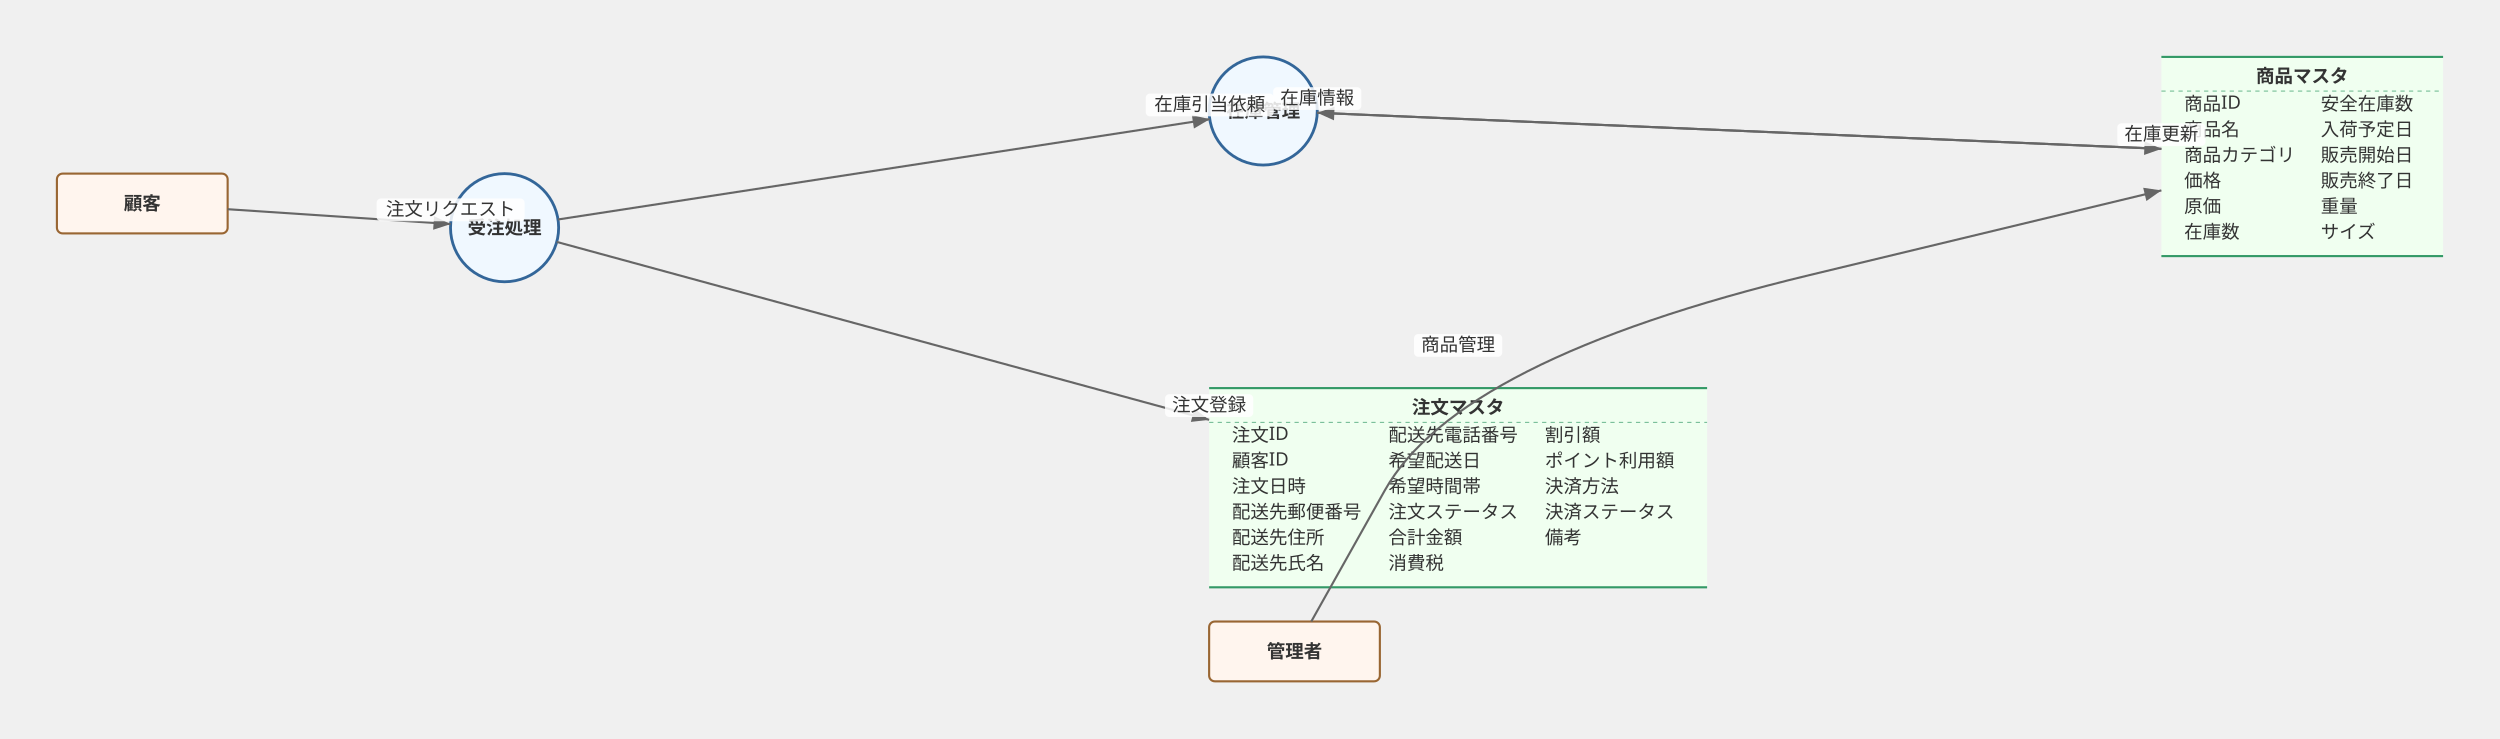
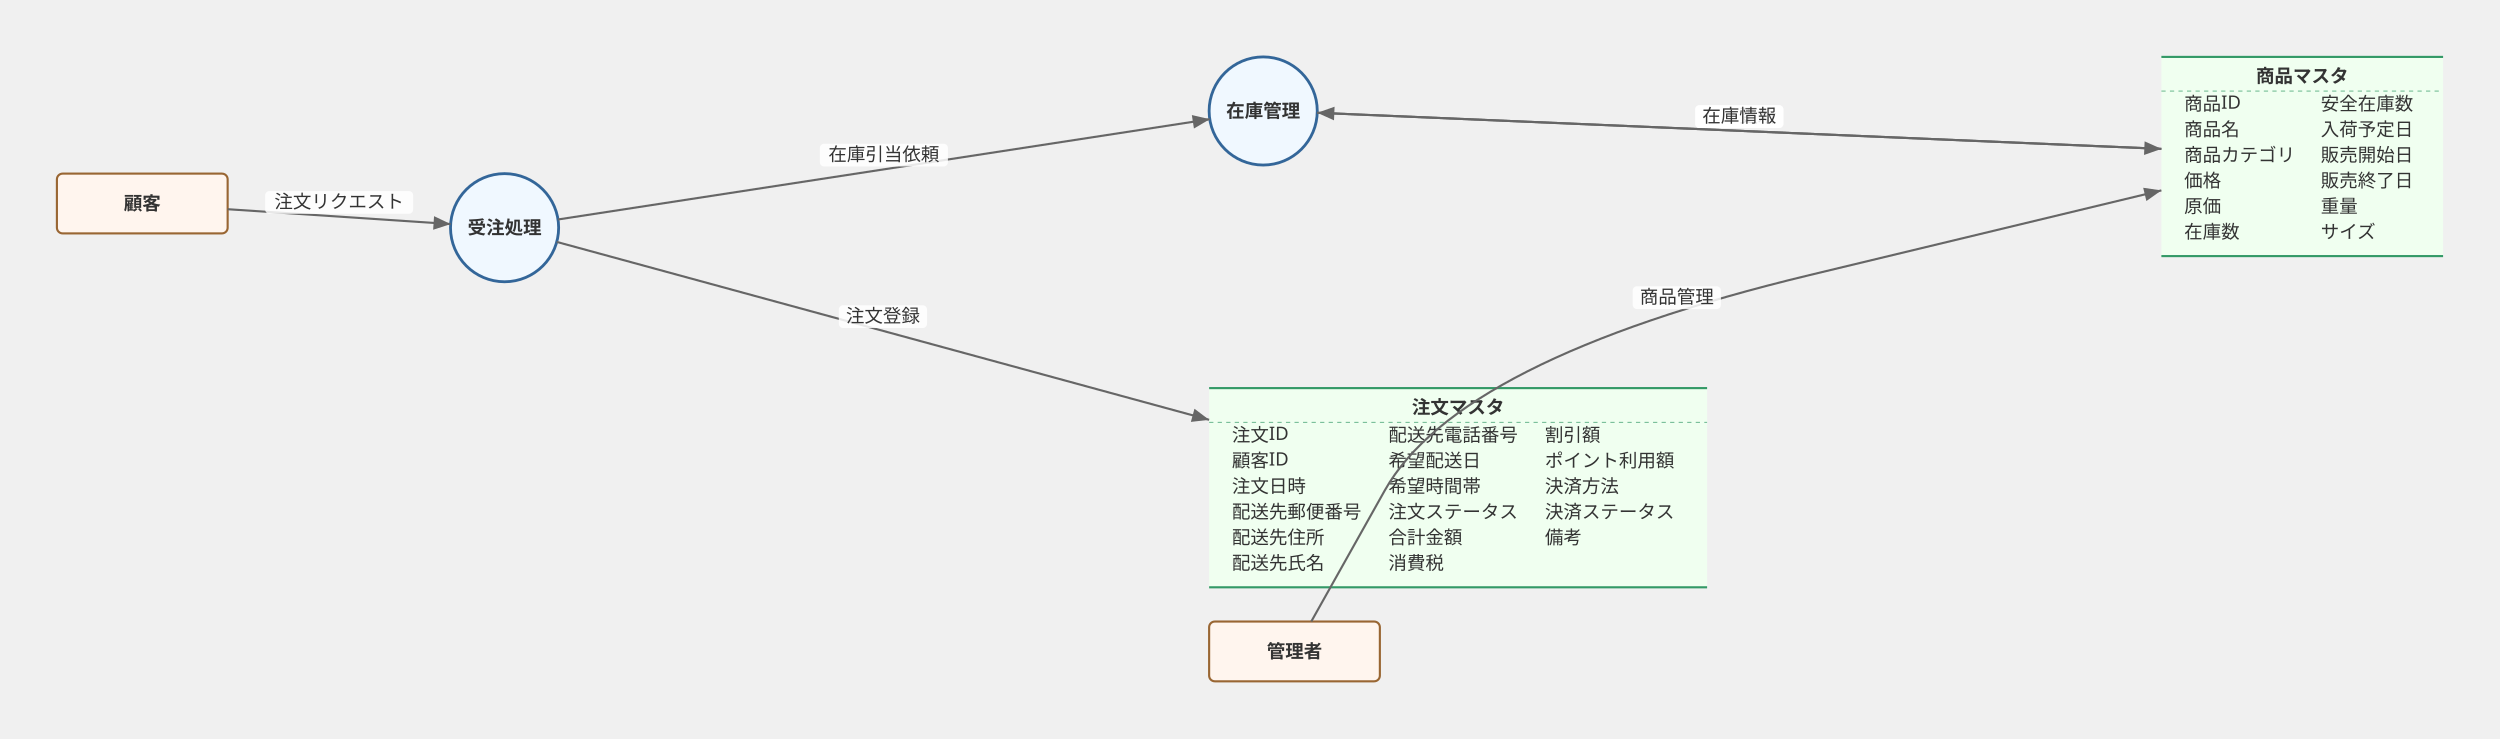
<svg xmlns="http://www.w3.org/2000/svg" width="1757.111" height="518.852" viewBox="0 0 1757.111 518.852">
  <style>text { font-family: sans-serif; font-size: 13px; fill: #333; }</style>
  <defs>
    <marker id="arrow" viewBox="0 0 10 10" refX="10" refY="5" markerWidth="8" markerHeight="8" orient="auto">
      <polygon points="0,1 10,5 0,9" fill="#666" />
    </marker>
  </defs>
  <rect x="40" y="122.035" width="120" height="42" rx="4" fill="#fff5ee" stroke="#996633" stroke-width="1.5" />
  <text x="100" y="147.535" text-anchor="middle" font-weight="bold">顧客</text>
  <rect x="849.83" y="436.852" width="120" height="42" rx="4" fill="#fff5ee" stroke="#996633" stroke-width="1.5" />
  <text x="909.83" y="462.352" text-anchor="middle" font-weight="bold">管理者</text>
  <circle cx="354.636" cy="160.035" r="38" fill="#f0f8ff" stroke="#336699" stroke-width="2" />
  <text x="354.636" y="164.535" text-anchor="middle" font-weight="bold">受注処理</text>
  <circle cx="887.83" cy="78" r="38" fill="#f0f8ff" stroke="#336699" stroke-width="2" />
  <text x="887.83" y="82.5" text-anchor="middle" font-weight="bold">在庫管理</text>
  <rect x="849.83" y="272.782" width="350" height="140" fill="#f0fff0" stroke="none" />
  <line x1="849.83" y1="272.782" x2="1199.83" y2="272.782" stroke="#339966" stroke-width="1.5" />
  <line x1="849.83" y1="412.782" x2="1199.83" y2="412.782" stroke="#339966" stroke-width="1.5" />
  <text x="1024.83" y="290.782" text-anchor="middle" font-weight="bold">注文マスタ</text>
  <line x1="849.83" y1="296.782" x2="1199.83" y2="296.782" stroke="#339966" stroke-width="0.5" stroke-dasharray="3,3" />
  <text x="865.83" y="310.282" font-size="11" fill="#555">注文ID</text>
  <text x="865.83" y="328.282" font-size="11" fill="#555">顧客ID</text>
  <text x="865.83" y="346.282" font-size="11" fill="#555">注文日時</text>
  <text x="865.83" y="364.282" font-size="11" fill="#555">配送先郵便番号</text>
  <text x="865.83" y="382.282" font-size="11" fill="#555">配送先住所</text>
  <text x="865.83" y="400.282" font-size="11" fill="#555">配送先氏名</text>
  <text x="975.83" y="310.282" font-size="11" fill="#555">配送先電話番号</text>
  <text x="975.83" y="328.282" font-size="11" fill="#555">希望配送日</text>
  <text x="975.83" y="346.282" font-size="11" fill="#555">希望時間帯</text>
  <text x="975.83" y="364.282" font-size="11" fill="#555">注文ステータス</text>
  <text x="975.83" y="382.282" font-size="11" fill="#555">合計金額</text>
  <text x="975.83" y="400.282" font-size="11" fill="#555">消費税</text>
  <text x="1085.83" y="310.282" font-size="11" fill="#555">割引額</text>
  <text x="1085.83" y="328.282" font-size="11" fill="#555">ポイント利用額</text>
  <text x="1085.83" y="346.282" font-size="11" fill="#555">決済方法</text>
  <text x="1085.83" y="364.282" font-size="11" fill="#555">決済ステータス</text>
  <text x="1085.83" y="382.282" font-size="11" fill="#555">備考</text>
  <rect x="1519.111" y="40" width="198" height="140" fill="#f0fff0" stroke="none" />
  <line x1="1519.111" y1="40" x2="1717.111" y2="40" stroke="#339966" stroke-width="1.5" />
  <line x1="1519.111" y1="180" x2="1717.111" y2="180" stroke="#339966" stroke-width="1.5" />
  <text x="1618.111" y="58" text-anchor="middle" font-weight="bold">商品マスタ</text>
  <line x1="1519.111" y1="64" x2="1717.111" y2="64" stroke="#339966" stroke-width="0.5" stroke-dasharray="3,3" />
  <text x="1535.111" y="77.5" font-size="11" fill="#555">商品ID</text>
  <text x="1535.111" y="95.5" font-size="11" fill="#555">商品名</text>
  <text x="1535.111" y="113.5" font-size="11" fill="#555">商品カテゴリ</text>
  <text x="1535.111" y="131.5" font-size="11" fill="#555">価格</text>
  <text x="1535.111" y="149.5" font-size="11" fill="#555">原価</text>
  <text x="1535.111" y="167.5" font-size="11" fill="#555">在庫数</text>
  <text x="1631.111" y="77.5" font-size="11" fill="#555">安全在庫数</text>
  <text x="1631.111" y="95.5" font-size="11" fill="#555">入荷予定日</text>
  <text x="1631.111" y="113.5" font-size="11" fill="#555">販売開始日</text>
  <text x="1631.111" y="131.5" font-size="11" fill="#555">販売終了日</text>
  <text x="1631.111" y="149.5" font-size="11" fill="#555">重量</text>
  <text x="1631.111" y="167.5" font-size="11" fill="#555">サイズ</text>
  <path d="M160,147.04 L316.721,157.503" fill="none" stroke="#666" stroke-width="1.5" marker-end="url(#arrow)" />
-   <rect x="264.721" y="139.503" width="104" height="16" rx="3" fill="white" opacity="0.85" />
-   <text x="316.721" y="151.503" text-anchor="middle" font-size="11" fill="#666">注文リクエスト</text>
+   <rect x="186.36" y="134.272" width="104" height="16" rx="3" fill="white" opacity="0.85" />
+   <text x="238.36" y="146.272" text-anchor="middle" font-size="11" fill="#666">注文リクエスト</text>
  <path d="M391.298,170.032 L849.83,295.064" fill="none" stroke="#666" stroke-width="1.5" marker-end="url(#arrow)" />
-   <rect x="818.83" y="277.064" width="62" height="16" rx="3" fill="white" opacity="0.85" />
-   <text x="849.83" y="289.064" text-anchor="middle" font-size="11" fill="#666">注文登録</text>
+   <rect x="589.564" y="214.548" width="62" height="16" rx="3" fill="white" opacity="0.85" />
+   <text x="620.564" y="226.548" text-anchor="middle" font-size="11" fill="#666">注文登録</text>
  <path d="M392.194,154.256 L850.272,83.779" fill="none" stroke="#666" stroke-width="1.5" marker-end="url(#arrow)" />
-   <rect x="805.272" y="65.779" width="90" height="16" rx="3" fill="white" opacity="0.85" />
-   <text x="850.272" y="77.779" text-anchor="middle" font-size="11" fill="#666">在庫引当依頼</text>
+   <rect x="576.233" y="101.017" width="90" height="16" rx="3" fill="white" opacity="0.85" />
+   <text x="621.233" y="113.017" text-anchor="middle" font-size="11" fill="#666">在庫引当依頼</text>
  <path d="M925.809,79.274 L1519.111,104.644" fill="none" stroke="#666" stroke-width="1.5" marker-end="url(#arrow)" />
-   <rect x="1488.111" y="86.644" width="62" height="16" rx="3" fill="white" opacity="0.85" />
-   <text x="1519.111" y="98.644" text-anchor="middle" font-size="11" fill="#666">在庫更新</text>
+   <rect x="1191.46" y="73.959" width="62" height="16" rx="3" fill="white" opacity="0.85" />
+   <text x="1222.46" y="85.959" text-anchor="middle" font-size="11" fill="#666">在庫更新</text>
  <path d="M1519.111,104.644 L925.809,79.274" fill="none" stroke="#666" stroke-width="1.5" marker-end="url(#arrow)" />
-   <rect x="894.809" y="61.274" width="62" height="16" rx="3" fill="white" opacity="0.85" />
-   <text x="925.809" y="73.274" text-anchor="middle" font-size="11" fill="#666">在庫情報</text>
+   <rect x="1191.46" y="73.959" width="62" height="16" rx="3" fill="white" opacity="0.85" />
+   <text x="1222.46" y="85.959" text-anchor="middle" font-size="11" fill="#666">在庫情報</text>
  <path d="M921.606,436.852 L973.218,344.817 Q1024.83,252.782 1271.97,193.304 L1519.111,133.826" fill="none" stroke="#666" stroke-width="1.5" marker-end="url(#arrow)" />
-   <rect x="993.83" y="234.782" width="62" height="16" rx="3" fill="white" opacity="0.85" />
-   <text x="1024.83" y="246.782" text-anchor="middle" font-size="11" fill="#666">商品管理</text>
+   <rect x="1147.533" y="201.21" width="62" height="16" rx="3" fill="white" opacity="0.85" />
+   <text x="1178.533" y="213.21" text-anchor="middle" font-size="11" fill="#666">商品管理</text>
</svg>
